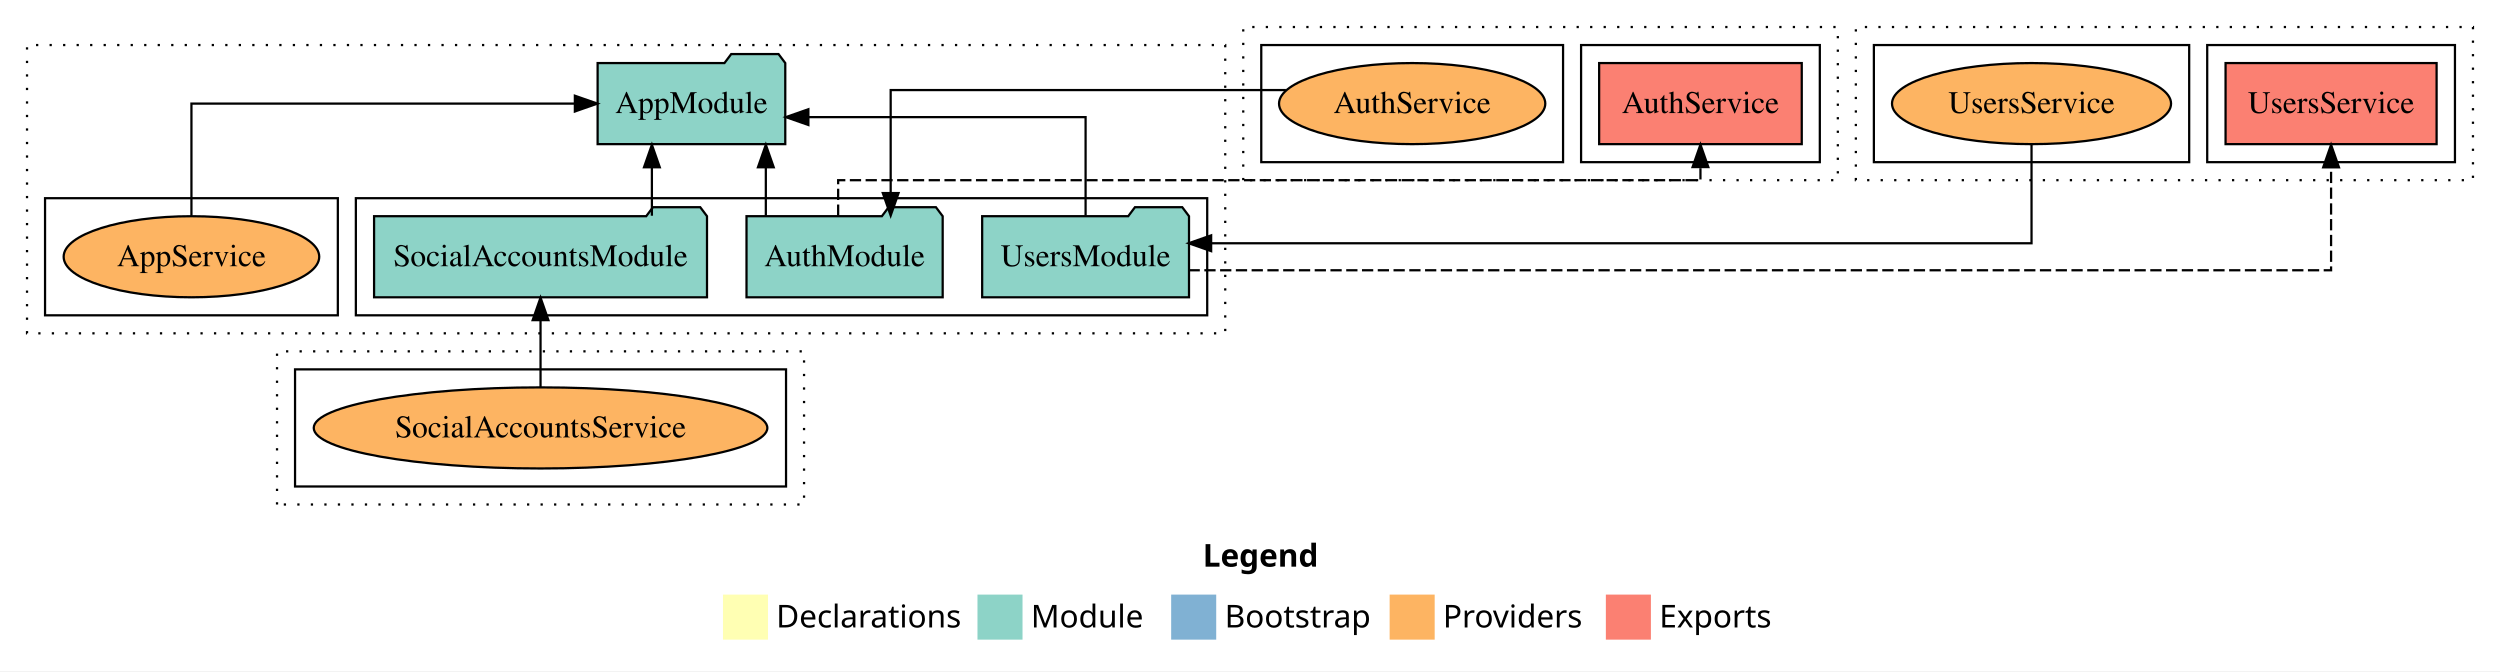
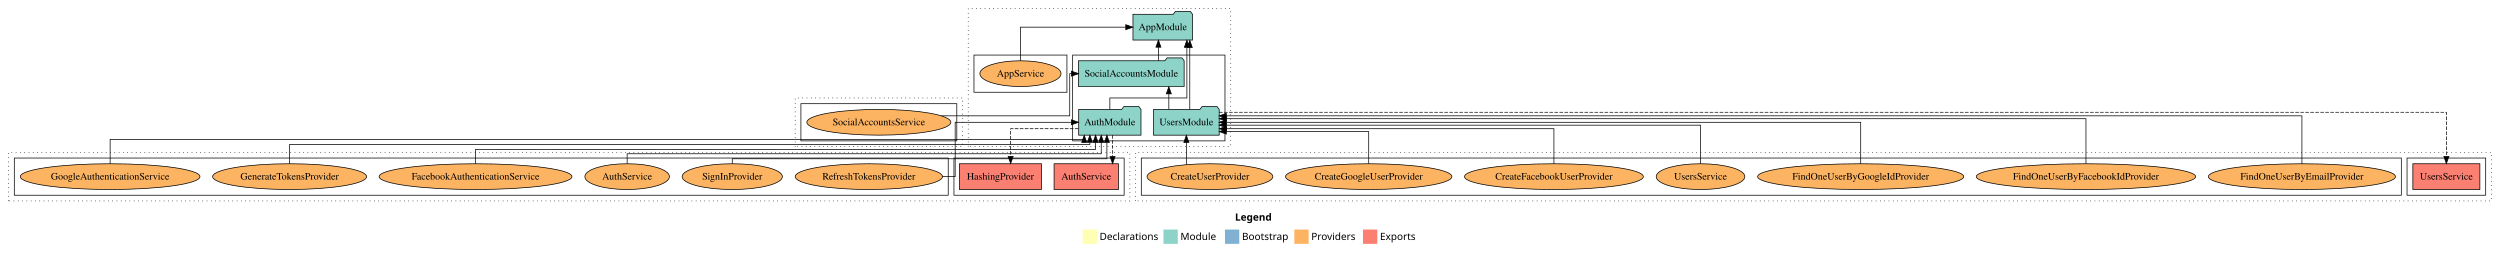
- <svg xmlns="http://www.w3.org/2000/svg" width="1110pt" height="298pt" viewBox="0.00 0.00 1110.00 298.00">
-   <g id="graph0" class="graph" transform="scale(1 1) rotate(0) translate(4 294)">
-     <polygon fill="white" stroke="transparent" points="-4,4 -4,-294 1106,-294 1106,4 -4,4" />
-     <text text-anchor="start" x="530.01" y="-42.4" font-family="Times-12" font-weight="bold" font-size="14.00">Legend</text>
-     <polygon fill="#ffffb3" stroke="transparent" points="317,-10 317,-30 337,-30 337,-10 317,-10" />
-     <text text-anchor="start" x="340.63" y="-15.4" font-family="Times-12" font-size="14.00">  Declarations</text>
-     <polygon fill="#8dd3c7" stroke="transparent" points="430,-10 430,-30 450,-30 450,-10 430,-10" />
-     <text text-anchor="start" x="453.73" y="-15.4" font-family="Times-12" font-size="14.00">  Module</text>
-     <polygon fill="#80b1d3" stroke="transparent" points="516,-10 516,-30 536,-30 536,-10 516,-10" />
-     <text text-anchor="start" x="539.78" y="-15.4" font-family="Times-12" font-size="14.00">  Bootstrap</text>
-     <polygon fill="#fdb462" stroke="transparent" points="613,-10 613,-30 633,-30 633,-10 613,-10" />
-     <text text-anchor="start" x="636.67" y="-15.4" font-family="Times-12" font-size="14.00">  Providers</text>
-     <polygon fill="#fb8072" stroke="transparent" points="709,-10 709,-30 729,-30 729,-10 709,-10" />
-     <text text-anchor="start" x="732.73" y="-15.4" font-family="Times-12" font-size="14.00">  Exports</text>
+ <svg xmlns="http://www.w3.org/2000/svg" width="3496pt" height="355pt" viewBox="0.00 0.00 3496.00 355.00">
+   <g id="graph0" class="graph" transform="scale(1 1) rotate(0) translate(4 351)">
+     <polygon fill="white" stroke="transparent" points="-4,4 -4,-351 3492,-351 3492,4 -4,4" />
+     <text text-anchor="start" x="1723.01" y="-42.4" font-family="Times-12" font-weight="bold" font-size="14.00">Legend</text>
+     <polygon fill="#ffffb3" stroke="transparent" points="1510,-10 1510,-30 1530,-30 1530,-10 1510,-10" />
+     <text text-anchor="start" x="1533.63" y="-15.4" font-family="Times-12" font-size="14.00">  Declarations</text>
+     <polygon fill="#8dd3c7" stroke="transparent" points="1623,-10 1623,-30 1643,-30 1643,-10 1623,-10" />
+     <text text-anchor="start" x="1646.73" y="-15.4" font-family="Times-12" font-size="14.00">  Module</text>
+     <polygon fill="#80b1d3" stroke="transparent" points="1709,-10 1709,-30 1729,-30 1729,-10 1709,-10" />
+     <text text-anchor="start" x="1732.78" y="-15.4" font-family="Times-12" font-size="14.00">  Bootstrap</text>
+     <polygon fill="#fdb462" stroke="transparent" points="1806,-10 1806,-30 1826,-30 1826,-10 1806,-10" />
+     <text text-anchor="start" x="1829.67" y="-15.4" font-family="Times-12" font-size="14.00">  Providers</text>
+     <polygon fill="#fb8072" stroke="transparent" points="1902,-10 1902,-30 1922,-30 1922,-10 1902,-10" />
+     <text text-anchor="start" x="1925.73" y="-15.4" font-family="Times-12" font-size="14.00">  Exports</text>
    <g id="clust1" class="cluster">
-       <polygon fill="none" stroke="black" stroke-dasharray="1,5" points="8,-146 8,-274 540,-274 540,-146 8,-146" />
+       <polygon fill="none" stroke="black" stroke-dasharray="1,5" points="1350,-146 1350,-339 1717,-339 1717,-146 1350,-146" />
    </g>
    <g id="clust3" class="cluster">
-       <polygon fill="none" stroke="black" points="154,-154 154,-206 532,-206 532,-154 154,-154" />
+       <polygon fill="none" stroke="black" points="1496,-154 1496,-274 1709,-274 1709,-154 1496,-154" />
    </g>
    <g id="clust6" class="cluster">
-       <polygon fill="none" stroke="black" points="16,-154 16,-206 146,-206 146,-154 16,-154" />
+       <polygon fill="none" stroke="black" points="1358,-222 1358,-274 1488,-274 1488,-222 1358,-222" />
    </g>
    <g id="clust7" class="cluster">
-       <polygon fill="none" stroke="black" stroke-dasharray="1,5" points="548,-214 548,-282 812,-282 812,-214 548,-214" />
+       <polygon fill="none" stroke="black" stroke-dasharray="1,5" points="8,-70 8,-138 1576,-138 1576,-70 8,-70" />
    </g>
    <g id="clust10" class="cluster">
-       <polygon fill="none" stroke="black" points="698,-222 698,-274 804,-274 804,-222 698,-222" />
+       <polygon fill="none" stroke="black" points="1330,-78 1330,-130 1568,-130 1568,-78 1330,-78" />
    </g>
    <g id="clust12" class="cluster">
-       <polygon fill="none" stroke="black" points="556,-222 556,-274 690,-274 690,-222 556,-222" />
+       <polygon fill="none" stroke="black" points="16,-78 16,-130 1322,-130 1322,-78 16,-78" />
    </g>
    <g id="clust13" class="cluster">
-       <polygon fill="none" stroke="black" stroke-dasharray="1,5" points="119,-70 119,-138 353,-138 353,-70 119,-70" />
+       <polygon fill="none" stroke="black" stroke-dasharray="1,5" points="1108,-146 1108,-214 1342,-214 1342,-146 1108,-146" />
    </g>
    <g id="clust18" class="cluster">
-       <polygon fill="none" stroke="black" points="127,-78 127,-130 345,-130 345,-78 127,-78" />
+       <polygon fill="none" stroke="black" points="1116,-154 1116,-206 1334,-206 1334,-154 1116,-154" />
    </g>
    <g id="clust19" class="cluster">
-       <polygon fill="none" stroke="black" stroke-dasharray="1,5" points="820,-214 820,-282 1094,-282 1094,-214 820,-214" />
+       <polygon fill="none" stroke="black" stroke-dasharray="1,5" points="1584,-70 1584,-138 3480,-138 3480,-70 1584,-70" />
    </g>
    <g id="clust22" class="cluster">
-       <polygon fill="none" stroke="black" points="976,-222 976,-274 1086,-274 1086,-222 976,-222" />
+       <polygon fill="none" stroke="black" points="3362,-78 3362,-130 3472,-130 3472,-78 3362,-78" />
    </g>
    <g id="clust24" class="cluster">
-       <polygon fill="none" stroke="black" points="828,-222 828,-274 968,-274 968,-222 828,-222" />
+       <polygon fill="none" stroke="black" points="1592,-78 1592,-130 3354,-130 3354,-78 1592,-78" />
    </g>
    <g id="node1" class="node">
-       <polygon fill="#8dd3c7" stroke="black" points="414.55,-198 411.55,-202 390.55,-202 387.55,-198 327.45,-198 327.45,-162 414.55,-162 414.55,-198" />
-       <text text-anchor="middle" x="371" y="-175.8" font-family="Times,serif" font-size="14.00">AuthModule</text>
+       <polygon fill="#8dd3c7" stroke="black" points="1591.55,-198 1588.55,-202 1567.55,-202 1564.55,-198 1504.45,-198 1504.45,-162 1591.55,-162 1591.55,-198" />
+       <text text-anchor="middle" x="1548" y="-175.8" font-family="Times,serif" font-size="14.00">AuthModule</text>
    </g>
    <g id="node4" class="node">
-       <polygon fill="#8dd3c7" stroke="black" points="344.66,-266 341.66,-270 320.66,-270 317.66,-266 261.34,-266 261.34,-230 344.66,-230 344.66,-266" />
-       <text text-anchor="middle" x="303" y="-243.8" font-family="Times,serif" font-size="14.00">AppModule</text>
+       <polygon fill="#8dd3c7" stroke="black" points="1663.66,-331 1660.66,-335 1639.66,-335 1636.66,-331 1580.34,-331 1580.34,-295 1663.66,-295 1663.66,-331" />
+       <text text-anchor="middle" x="1622" y="-308.8" font-family="Times,serif" font-size="14.00">AppModule</text>
    </g>
    <g id="edge1" class="edge">
-       <path fill="none" stroke="black" d="M336.03,-198.22C336.03,-198.22 336.03,-219.73 336.03,-219.73" />
-       <polygon fill="black" stroke="black" points="332.53,-219.73 336.03,-229.73 339.53,-219.73 332.53,-219.73" />
+       <path fill="none" stroke="black" d="M1548.03,-198.19C1548.03,-206.28 1548.03,-214 1548.03,-214 1548.03,-214 1655.75,-214 1655.75,-214 1655.75,-214 1655.75,-284.84 1655.75,-284.84" />
+       <polygon fill="black" stroke="black" points="1652.25,-284.84 1655.75,-294.84 1659.25,-284.84 1652.25,-284.84" />
    </g>
    <g id="node6" class="node">
-       <polygon fill="#fb8072" stroke="black" points="795.98,-266 706.02,-266 706.02,-230 795.98,-230 795.98,-266" />
-       <text text-anchor="middle" x="751" y="-243.8" font-family="Times,serif" font-size="14.00">AuthService </text>
+       <polygon fill="#fb8072" stroke="black" points="1559.98,-122 1470.02,-122 1470.02,-86 1559.98,-86 1559.98,-122" />
+       <text text-anchor="middle" x="1515" y="-99.8" font-family="Times,serif" font-size="14.00">AuthService </text>
    </g>
    <g id="edge5" class="edge">
-       <path fill="none" stroke="black" stroke-dasharray="5,2" d="M368.14,-198.19C368.14,-206.28 368.14,-214 368.14,-214 368.14,-214 751,-214 751,-214 751,-214 751,-219.81 751,-219.81" />
-       <polygon fill="black" stroke="black" points="747.5,-219.81 751,-229.81 754.5,-219.81 747.5,-219.81" />
+       <path fill="none" stroke="black" stroke-dasharray="5,2" d="M1551.81,-161.99C1551.81,-161.99 1551.81,-132.15 1551.81,-132.15" />
+       <polygon fill="black" stroke="black" points="1555.31,-132.15 1551.81,-122.15 1548.31,-132.15 1555.31,-132.15" />
+     </g>
+     <g id="node7" class="node">
+       <polygon fill="#fb8072" stroke="black" points="1452.37,-122 1337.63,-122 1337.63,-86 1452.37,-86 1452.37,-122" />
+       <text text-anchor="middle" x="1395" y="-99.8" font-family="Times,serif" font-size="14.00">HashingProvider </text>
+     </g>
+     <g id="edge6" class="edge">
+       <path fill="none" stroke="black" stroke-dasharray="5,2" d="M1504.11,-171C1463.47,-171 1409.28,-171 1409.28,-171 1409.28,-171 1409.28,-132.31 1409.28,-132.31" />
+       <polygon fill="black" stroke="black" points="1412.78,-132.31 1409.28,-122.31 1405.78,-132.31 1412.78,-132.31" />
    </g>
    <g id="node2" class="node">
-       <polygon fill="#8dd3c7" stroke="black" points="309.91,-198 306.91,-202 285.91,-202 282.91,-198 162.09,-198 162.09,-162 309.91,-162 309.91,-198" />
-       <text text-anchor="middle" x="236" y="-175.8" font-family="Times,serif" font-size="14.00">SocialAccountsModule</text>
+       <polygon fill="#8dd3c7" stroke="black" points="1651.91,-266 1648.91,-270 1627.91,-270 1624.91,-266 1504.09,-266 1504.09,-230 1651.91,-230 1651.91,-266" />
+       <text text-anchor="middle" x="1578" y="-243.8" font-family="Times,serif" font-size="14.00">SocialAccountsModule</text>
    </g>
    <g id="edge2" class="edge">
-       <path fill="none" stroke="black" d="M285.44,-198.22C285.44,-198.22 285.44,-219.73 285.44,-219.73" />
-       <polygon fill="black" stroke="black" points="281.94,-219.73 285.44,-229.73 288.94,-219.73 281.94,-219.73" />
+       <path fill="none" stroke="black" d="M1615.94,-266.11C1615.94,-266.11 1615.94,-284.99 1615.94,-284.99" />
+       <polygon fill="black" stroke="black" points="1612.44,-284.99 1615.94,-294.99 1619.44,-284.99 1612.44,-284.99" />
    </g>
    <g id="node3" class="node">
-       <polygon fill="#8dd3c7" stroke="black" points="523.92,-198 520.92,-202 499.92,-202 496.92,-198 432.08,-198 432.08,-162 523.92,-162 523.92,-198" />
-       <text text-anchor="middle" x="478" y="-175.8" font-family="Times,serif" font-size="14.00">UsersModule</text>
+       <polygon fill="#8dd3c7" stroke="black" points="1700.92,-198 1697.92,-202 1676.92,-202 1673.92,-198 1609.08,-198 1609.08,-162 1700.92,-162 1700.92,-198" />
+       <text text-anchor="middle" x="1655" y="-175.8" font-family="Times,serif" font-size="14.00">UsersModule</text>
+     </g>
+     <g id="edge13" class="edge">
+       <path fill="none" stroke="black" d="M1630.5,-198.22C1630.5,-198.22 1630.5,-219.73 1630.5,-219.73" />
+       <polygon fill="black" stroke="black" points="1627,-219.73 1630.5,-229.73 1634,-219.73 1627,-219.73" />
    </g>
    <g id="edge3" class="edge">
-       <path fill="none" stroke="black" d="M478,-198.27C478,-216.56 478,-242 478,-242 478,-242 354.92,-242 354.92,-242" />
-       <polygon fill="black" stroke="black" points="354.92,-238.5 344.92,-242 354.92,-245.5 354.92,-238.5" />
+       <path fill="none" stroke="black" d="M1659.79,-198.21C1659.79,-198.21 1659.79,-284.58 1659.79,-284.58" />
+       <polygon fill="black" stroke="black" points="1656.29,-284.58 1659.79,-294.58 1663.29,-284.58 1656.29,-284.58" />
+     </g>
+     <g id="node15" class="node">
+       <polygon fill="#fb8072" stroke="black" points="3463.85,-122 3370.15,-122 3370.15,-86 3463.85,-86 3463.85,-122" />
+       <text text-anchor="middle" x="3417" y="-99.8" font-family="Times,serif" font-size="14.00">UsersService </text>
+     </g>
+     <g id="edge15" class="edge">
+       <path fill="none" stroke="black" stroke-dasharray="5,2" d="M1700.77,-194C1977.68,-194 3417,-194 3417,-194 3417,-194 3417,-132.21 3417,-132.21" />
+       <polygon fill="black" stroke="black" points="3420.5,-132.21 3417,-122.21 3413.5,-132.21 3420.5,-132.21" />
+     </g>
+     <g id="node5" class="node">
+       <ellipse fill="#fdb462" stroke="black" cx="1423" cy="-248" rx="56.74" ry="18" />
+       <text text-anchor="middle" x="1423" y="-243.8" font-family="Times,serif" font-size="14.00">AppService</text>
+     </g>
+     <g id="edge4" class="edge">
+       <path fill="none" stroke="black" d="M1423,-266.11C1423,-285.34 1423,-313 1423,-313 1423,-313 1570.28,-313 1570.28,-313" />
+       <polygon fill="black" stroke="black" points="1570.28,-316.5 1580.28,-313 1570.28,-309.5 1570.28,-316.5" />
+     </g>
+     <g id="node8" class="node">
+       <ellipse fill="#fdb462" stroke="black" cx="873" cy="-104" rx="59.11" ry="18" />
+       <text text-anchor="middle" x="873" y="-99.8" font-family="Times,serif" font-size="14.00">AuthService</text>
+     </g>
+     <g id="edge7" class="edge">
+       <path fill="none" stroke="black" d="M873,-122.24C873,-129.43 873,-136 873,-136 873,-136 1535.95,-136 1535.95,-136 1535.95,-136 1535.95,-151.85 1535.95,-151.85" />
+       <polygon fill="black" stroke="black" points="1532.45,-151.85 1535.95,-161.85 1539.45,-151.85 1532.45,-151.85" />
    </g>
    <g id="node9" class="node">
-       <polygon fill="#fb8072" stroke="black" points="1077.85,-266 984.15,-266 984.15,-230 1077.85,-230 1077.85,-266" />
-       <text text-anchor="middle" x="1031" y="-243.8" font-family="Times,serif" font-size="14.00">UsersService </text>
+       <ellipse fill="#fdb462" stroke="black" cx="661" cy="-104" rx="134.85" ry="18" />
+       <text text-anchor="middle" x="661" y="-99.8" font-family="Times,serif" font-size="14.00">FacebookAuthenticationService</text>
    </g>
    <g id="edge8" class="edge">
-       <path fill="none" stroke="black" stroke-dasharray="5,2" d="M523.72,-174C656.22,-174 1031,-174 1031,-174 1031,-174 1031,-219.71 1031,-219.71" />
-       <polygon fill="black" stroke="black" points="1027.5,-219.71 1031,-229.71 1034.5,-219.71 1027.5,-219.71" />
-     </g>
-     <g id="node5" class="node">
-       <ellipse fill="#fdb462" stroke="black" cx="81" cy="-180" rx="56.74" ry="18" />
-       <text text-anchor="middle" x="81" y="-175.8" font-family="Times,serif" font-size="14.00">AppService</text>
-     </g>
-     <g id="edge4" class="edge">
-       <path fill="none" stroke="black" d="M81,-198.22C81,-218.37 81,-248 81,-248 81,-248 251.24,-248 251.24,-248" />
-       <polygon fill="black" stroke="black" points="251.24,-251.5 261.24,-248 251.24,-244.5 251.24,-251.5" />
-     </g>
-     <g id="node7" class="node">
-       <ellipse fill="#fdb462" stroke="black" cx="623" cy="-248" rx="59.11" ry="18" />
-       <text text-anchor="middle" x="623" y="-243.8" font-family="Times,serif" font-size="14.00">AuthService</text>
-     </g>
-     <g id="edge6" class="edge">
-       <path fill="none" stroke="black" d="M566.95,-254C498.42,-254 391.46,-254 391.46,-254 391.46,-254 391.46,-208.29 391.46,-208.29" />
-       <polygon fill="black" stroke="black" points="394.96,-208.29 391.46,-198.29 387.96,-208.29 394.96,-208.29" />
-     </g>
-     <g id="node8" class="node">
-       <ellipse fill="#fdb462" stroke="black" cx="236" cy="-104" rx="100.7" ry="18" />
-       <text text-anchor="middle" x="236" y="-99.8" font-family="Times,serif" font-size="14.00">SocialAccountsService</text>
-     </g>
-     <g id="edge7" class="edge">
-       <path fill="none" stroke="black" d="M236,-122.01C236,-122.01 236,-151.85 236,-151.85" />
-       <polygon fill="black" stroke="black" points="232.5,-151.85 236,-161.85 239.5,-151.85 232.5,-151.85" />
+       <path fill="none" stroke="black" d="M661,-122.11C661,-131.9 661,-142 661,-142 661,-142 1528.02,-142 1528.02,-142 1528.02,-142 1528.02,-151.89 1528.02,-151.89" />
+       <polygon fill="black" stroke="black" points="1524.52,-151.89 1528.02,-161.89 1531.52,-151.89 1524.52,-151.89" />
    </g>
    <g id="node10" class="node">
-       <ellipse fill="#fdb462" stroke="black" cx="898" cy="-248" rx="61.95" ry="18" />
-       <text text-anchor="middle" x="898" y="-243.8" font-family="Times,serif" font-size="14.00">UsersService</text>
+       <ellipse fill="#fdb462" stroke="black" cx="401" cy="-104" rx="107.63" ry="18" />
+       <text text-anchor="middle" x="401" y="-99.8" font-family="Times,serif" font-size="14.00">GenerateTokensProvider</text>
    </g>
    <g id="edge9" class="edge">
-       <path fill="none" stroke="black" d="M898,-229.73C898,-211.44 898,-186 898,-186 898,-186 533.75,-186 533.75,-186" />
-       <polygon fill="black" stroke="black" points="533.75,-182.5 523.75,-186 533.75,-189.5 533.75,-182.5" />
+       <path fill="none" stroke="black" d="M401,-122.04C401,-134.56 401,-149 401,-149 401,-149 1520.09,-149 1520.09,-149 1520.09,-149 1520.09,-151.97 1520.09,-151.97" />
+       <polygon fill="black" stroke="black" points="1516.59,-151.97 1520.09,-161.97 1523.59,-151.97 1516.59,-151.97" />
+     </g>
+     <g id="node11" class="node">
+       <ellipse fill="#fdb462" stroke="black" cx="150" cy="-104" rx="125.62" ry="18" />
+       <text text-anchor="middle" x="150" y="-99.8" font-family="Times,serif" font-size="14.00">GoogleAuthenticationService</text>
+     </g>
+     <g id="edge10" class="edge">
+       <path fill="none" stroke="black" d="M150,-122.19C150,-137.18 150,-156 150,-156 150,-156 1512.16,-156 1512.16,-156 1512.16,-156 1512.16,-156.58 1512.16,-156.58" />
+       <polygon fill="black" stroke="black" points="1508.66,-151.81 1512.16,-161.81 1515.66,-151.81 1508.66,-151.81" />
+     </g>
+     <g id="node12" class="node">
+       <ellipse fill="#fdb462" stroke="black" cx="1211" cy="-104" rx="102.99" ry="18" />
+       <text text-anchor="middle" x="1211" y="-99.8" font-family="Times,serif" font-size="14.00">RefreshTokensProvider</text>
+     </g>
+     <g id="edge11" class="edge">
+       <path fill="none" stroke="black" d="M1313.9,-104C1324.63,-104 1331.71,-104 1331.71,-104 1331.71,-104 1331.71,-180 1331.71,-180 1331.71,-180 1494.23,-180 1494.23,-180" />
+       <polygon fill="black" stroke="black" points="1494.23,-183.5 1504.23,-180 1494.23,-176.5 1494.23,-183.5" />
+     </g>
+     <g id="node13" class="node">
+       <ellipse fill="#fdb462" stroke="black" cx="1020" cy="-104" rx="70.08" ry="18" />
+       <text text-anchor="middle" x="1020" y="-99.8" font-family="Times,serif" font-size="14.00">SignInProvider</text>
+     </g>
+     <g id="edge12" class="edge">
+       <path fill="none" stroke="black" d="M1020,-122.17C1020,-126.05 1020,-129 1020,-129 1020,-129 1543.88,-129 1543.88,-129 1543.88,-129 1543.88,-151.88 1543.88,-151.88" />
+       <polygon fill="black" stroke="black" points="1540.38,-151.88 1543.88,-161.88 1547.38,-151.88 1540.38,-151.88" />
+     </g>
+     <g id="node14" class="node">
+       <ellipse fill="#fdb462" stroke="black" cx="1225" cy="-180" rx="100.7" ry="18" />
+       <text text-anchor="middle" x="1225" y="-175.8" font-family="Times,serif" font-size="14.00">SocialAccountsService</text>
+     </g>
+     <g id="edge14" class="edge">
+       <path fill="none" stroke="black" d="M1312.4,-189C1390.25,-189 1491.92,-189 1491.92,-189 1491.92,-189 1491.92,-248 1491.92,-248 1491.92,-248 1494.26,-248 1494.26,-248" />
+       <polygon fill="black" stroke="black" points="1494.26,-251.5 1504.26,-248 1494.26,-244.5 1494.26,-251.5" />
+     </g>
+     <g id="node16" class="node">
+       <ellipse fill="#fdb462" stroke="black" cx="2169" cy="-104" rx="125.02" ry="18" />
+       <text text-anchor="middle" x="2169" y="-99.8" font-family="Times,serif" font-size="14.00">CreateFacebookUserProvider</text>
+     </g>
+     <g id="edge16" class="edge">
+       <path fill="none" stroke="black" d="M2169,-122.31C2169,-142.15 2169,-171 2169,-171 2169,-171 1711.07,-171 1711.07,-171" />
+       <polygon fill="black" stroke="black" points="1711.07,-167.5 1701.07,-171 1711.07,-174.5 1711.07,-167.5" />
+     </g>
+     <g id="node17" class="node">
+       <ellipse fill="#fdb462" stroke="black" cx="1910" cy="-104" rx="116.29" ry="18" />
+       <text text-anchor="middle" x="1910" y="-99.8" font-family="Times,serif" font-size="14.00">CreateGoogleUserProvider</text>
+     </g>
+     <g id="edge17" class="edge">
+       <path fill="none" stroke="black" d="M1910,-122.22C1910,-140.83 1910,-167 1910,-167 1910,-167 1710.88,-167 1710.88,-167" />
+       <polygon fill="black" stroke="black" points="1710.88,-163.5 1700.88,-167 1710.88,-170.5 1710.88,-163.5" />
+     </g>
+     <g id="node18" class="node">
+       <ellipse fill="#fdb462" stroke="black" cx="1688" cy="-104" rx="87.94" ry="18" />
+       <text text-anchor="middle" x="1688" y="-99.8" font-family="Times,serif" font-size="14.00">CreateUserProvider</text>
+     </g>
+     <g id="edge18" class="edge">
+       <path fill="none" stroke="black" d="M1655,-120.87C1655,-120.87 1655,-151.85 1655,-151.85" />
+       <polygon fill="black" stroke="black" points="1651.5,-151.85 1655,-161.85 1658.5,-151.85 1651.5,-151.85" />
+     </g>
+     <g id="node19" class="node">
+       <ellipse fill="#fdb462" stroke="black" cx="3215" cy="-104" rx="130.8" ry="18" />
+       <text text-anchor="middle" x="3215" y="-99.8" font-family="Times,serif" font-size="14.00">FindOneUserByEmailProvider</text>
+     </g>
+     <g id="edge19" class="edge">
+       <path fill="none" stroke="black" d="M3215,-122.03C3215,-146.98 3215,-189 3215,-189 3215,-189 1710.84,-189 1710.84,-189" />
+       <polygon fill="black" stroke="black" points="1710.84,-185.5 1700.84,-189 1710.84,-192.5 1710.84,-185.5" />
+     </g>
+     <g id="node20" class="node">
+       <ellipse fill="#fdb462" stroke="black" cx="2913" cy="-104" rx="153.34" ry="18" />
+       <text text-anchor="middle" x="2913" y="-99.8" font-family="Times,serif" font-size="14.00">FindOneUserByFacebookIdProvider</text>
+     </g>
+     <g id="edge20" class="edge">
+       <path fill="none" stroke="black" d="M2913,-122.38C2913,-146.28 2913,-185 2913,-185 2913,-185 1710.89,-185 1710.89,-185" />
+       <polygon fill="black" stroke="black" points="1710.89,-181.5 1700.89,-185 1710.89,-188.5 1710.89,-181.5" />
+     </g>
+     <g id="node21" class="node">
+       <ellipse fill="#fdb462" stroke="black" cx="2598" cy="-104" rx="144.11" ry="18" />
+       <text text-anchor="middle" x="2598" y="-99.8" font-family="Times,serif" font-size="14.00">FindOneUserByGoogleIdProvider</text>
+     </g>
+     <g id="edge21" class="edge">
+       <path fill="none" stroke="black" d="M2598,-122.01C2598,-144.49 2598,-180 2598,-180 2598,-180 1710.8,-180 1710.8,-180" />
+       <polygon fill="black" stroke="black" points="1710.8,-176.5 1700.8,-180 1710.8,-183.5 1710.8,-176.5" />
+     </g>
+     <g id="node22" class="node">
+       <ellipse fill="#fdb462" stroke="black" cx="2374" cy="-104" rx="61.95" ry="18" />
+       <text text-anchor="middle" x="2374" y="-99.8" font-family="Times,serif" font-size="14.00">UsersService</text>
+     </g>
+     <g id="edge22" class="edge">
+       <path fill="none" stroke="black" d="M2374,-122.17C2374,-143.5 2374,-176 2374,-176 2374,-176 1710.8,-176 1710.8,-176" />
+       <polygon fill="black" stroke="black" points="1710.8,-172.5 1700.8,-176 1710.8,-179.5 1710.8,-172.5" />
    </g>
  </g>
</svg>
